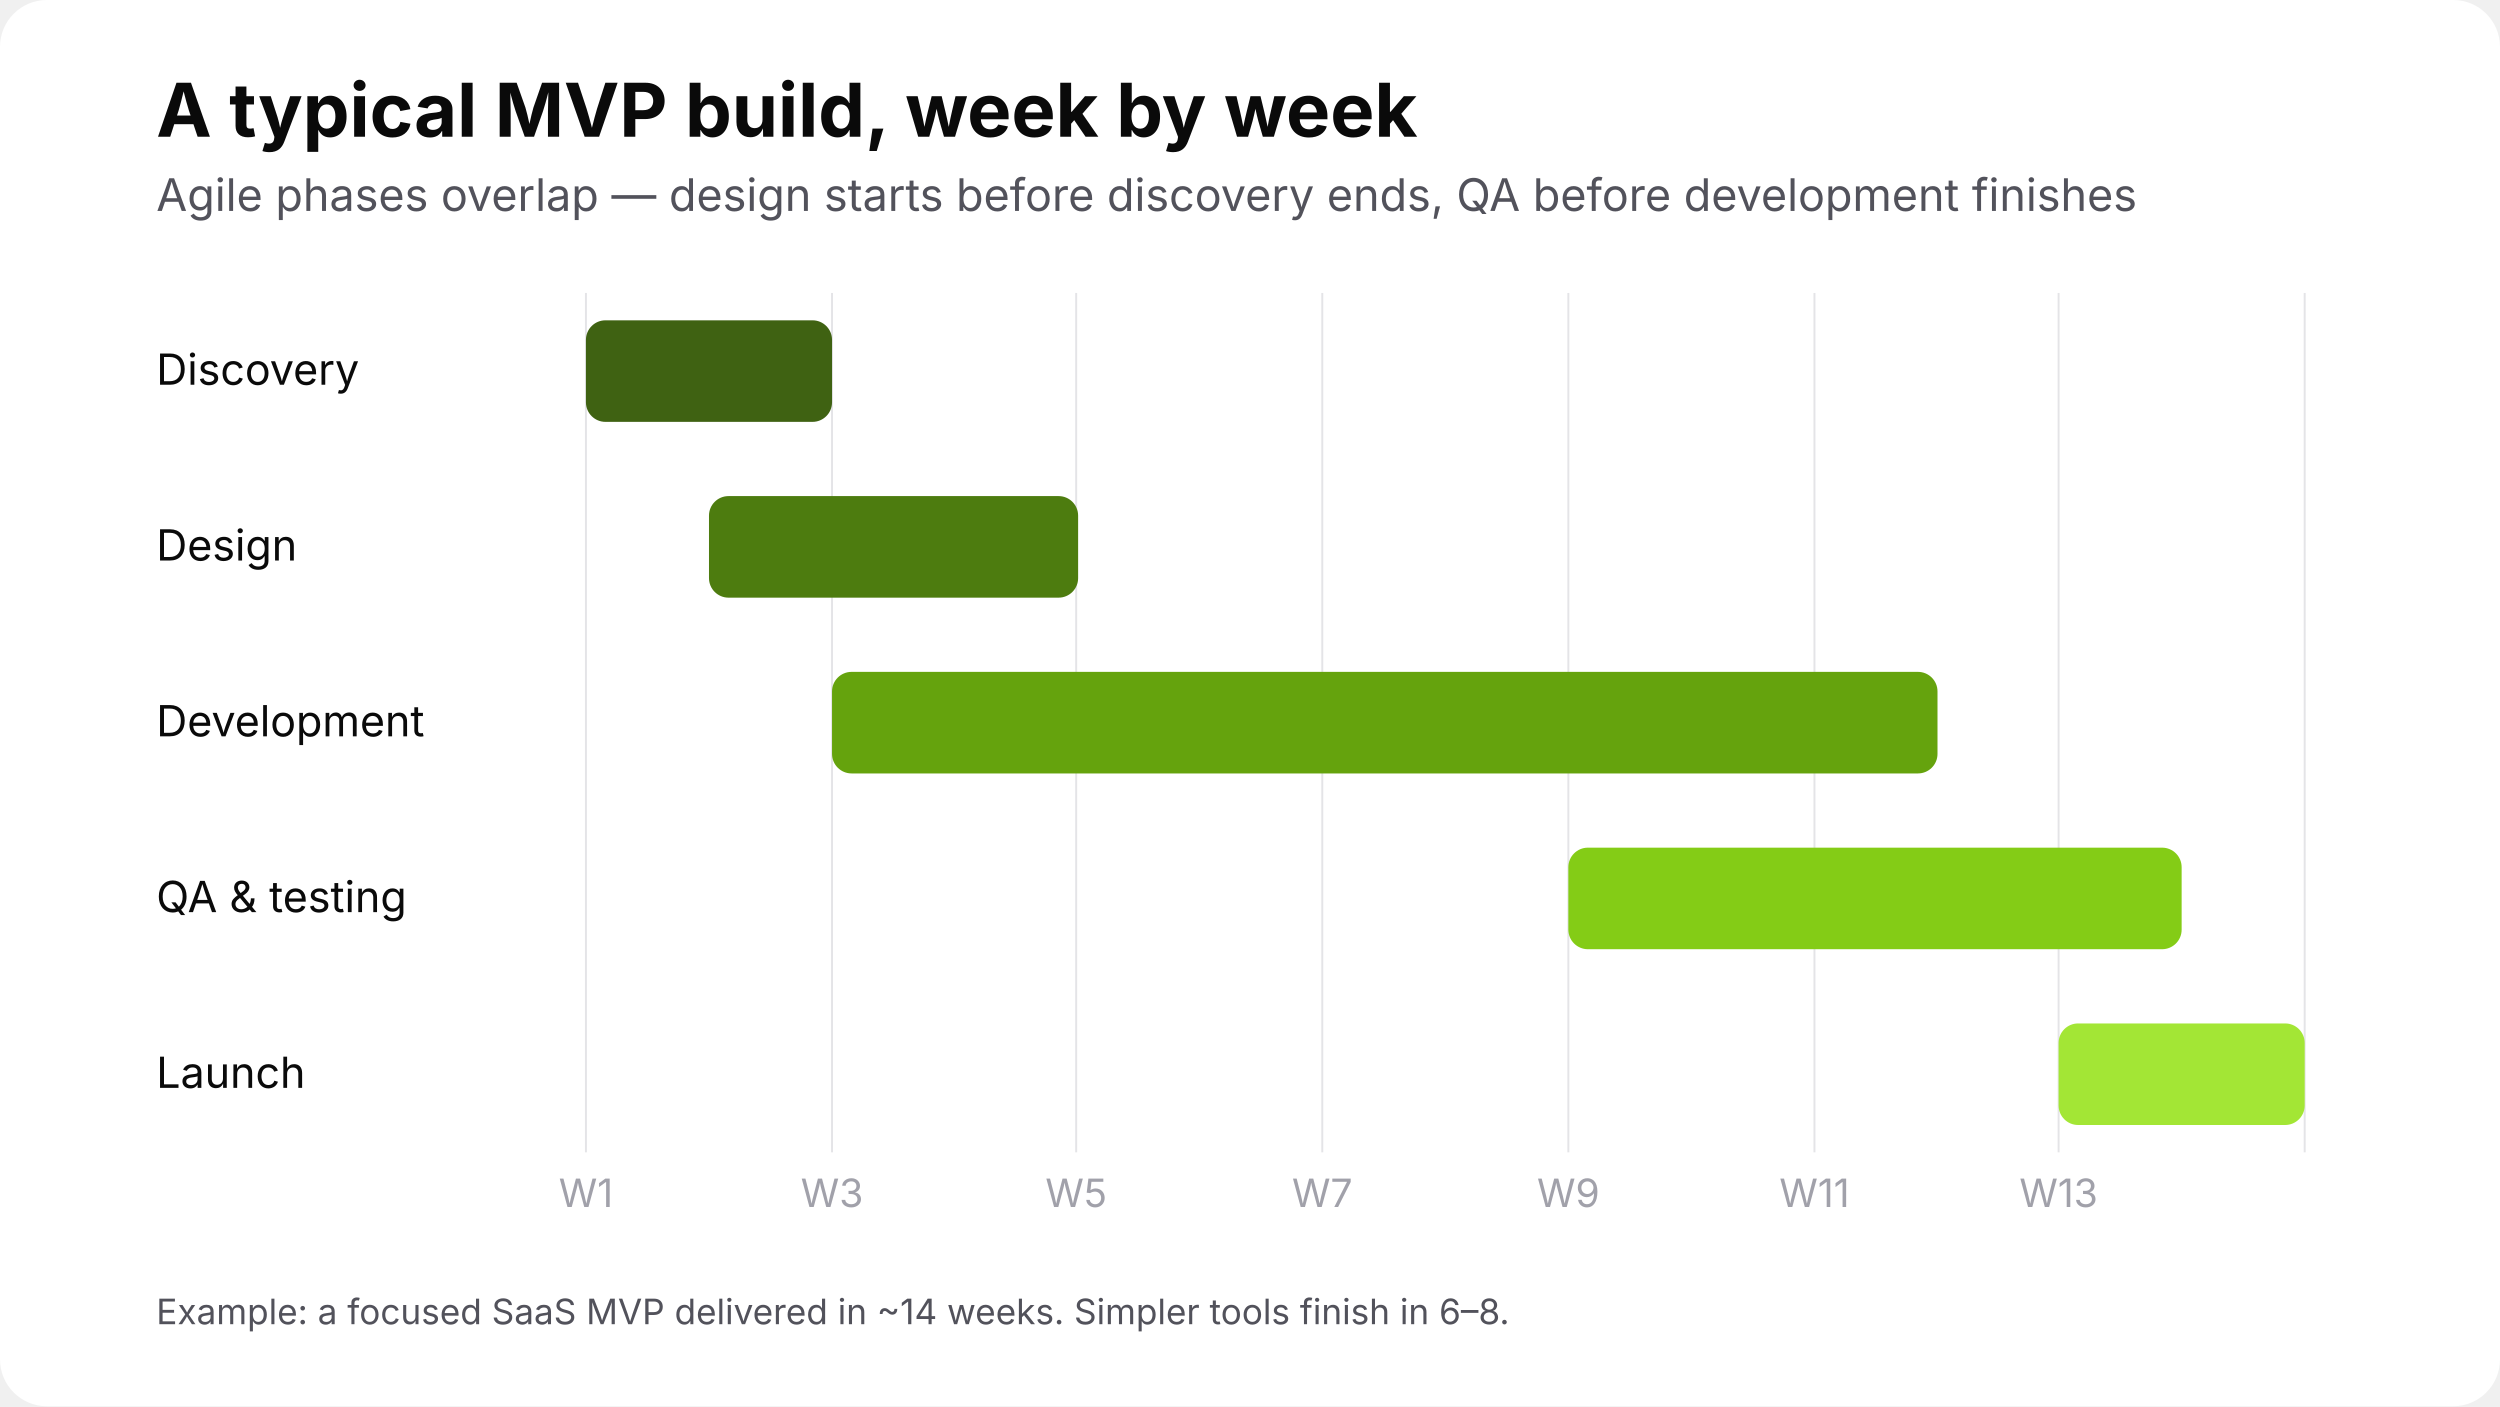
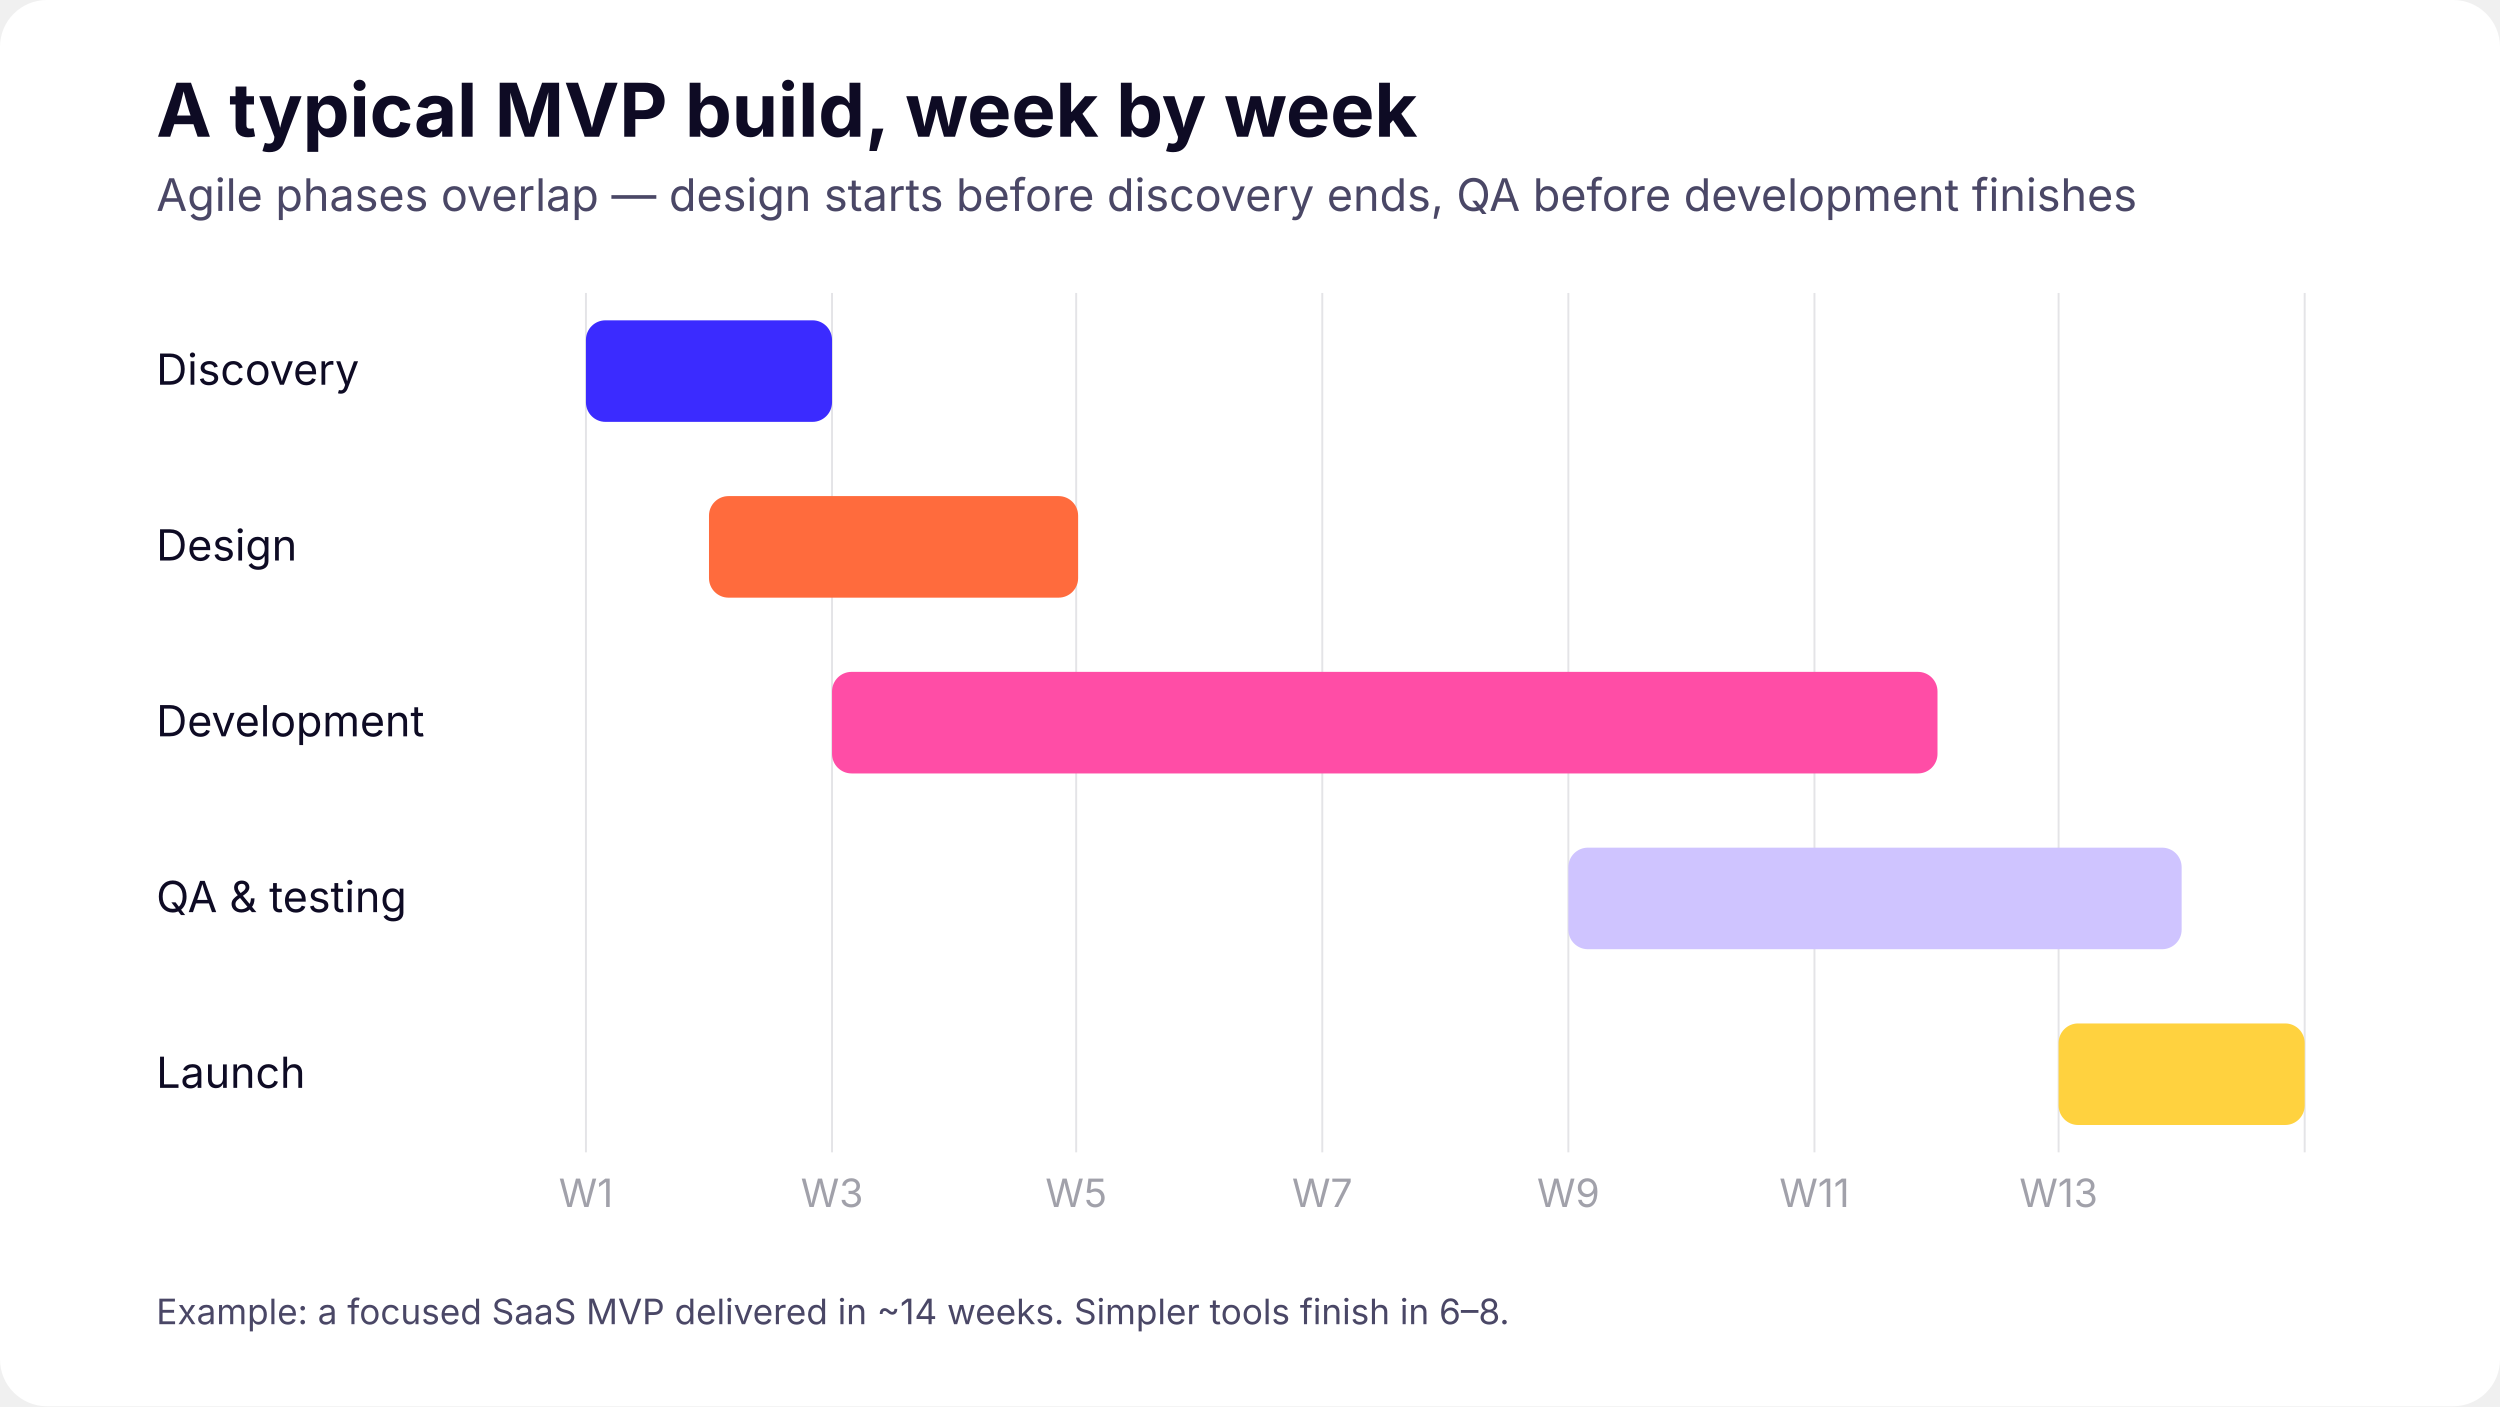
<svg xmlns="http://www.w3.org/2000/svg" viewBox="0 0 1280 720" font-family="Inter, Segoe UI, Helvetica, Arial, sans-serif">
  <rect width="1280" height="720" rx="24" fill="#ffffff" />
-   <text x="80" y="70" font-size="38" font-weight="700" fill="#0a0a0a">A typical MVP build, week by week</text>
-   <text x="80" y="108" font-size="23" fill="#52525b">Agile phases overlap — design starts before discovery ends, QA before development finishes</text>
+   <text x="80" y="70" font-size="38" font-weight="700" fill="#0e0b24">A typical MVP build, week by week</text>
+   <text x="80" y="108" font-size="23" fill="#4a4766">Agile phases overlap — design starts before discovery ends, QA before development finishes</text>
  <g stroke="#e4e4e7" stroke-width="1">
    <line x1="300" y1="150" x2="300" y2="590" />
    <line x1="426" y1="150" x2="426" y2="590" />
    <line x1="551" y1="150" x2="551" y2="590" />
    <line x1="677" y1="150" x2="677" y2="590" />
    <line x1="803" y1="150" x2="803" y2="590" />
    <line x1="929" y1="150" x2="929" y2="590" />
    <line x1="1054" y1="150" x2="1054" y2="590" />
    <line x1="1180" y1="150" x2="1180" y2="590" />
  </g>
-   <g font-size="22" fill="#0a0a0a">
+   <g font-size="22" fill="#0e0b24">
    <text x="80" y="197">Discovery</text>
    <text x="80" y="287">Design</text>
    <text x="80" y="377">Development</text>
    <text x="80" y="467">QA &amp; testing</text>
    <text x="80" y="557">Launch</text>
  </g>
  <g>
-     <rect x="300" y="164" width="126" height="52" rx="10" fill="#3f6212" />
-     <rect x="363" y="254" width="189" height="52" rx="10" fill="#4d7c0f" />
-     <rect x="426" y="344" width="566" height="52" rx="10" fill="#65a30d" />
-     <rect x="803" y="434" width="314" height="52" rx="10" fill="#84cc16" />
-     <rect x="1054" y="524" width="126" height="52" rx="10" fill="#a3e635" />
+     <rect x="300" y="164" width="126" height="52" rx="10" fill="#3b2bff" />
+     <rect x="363" y="254" width="189" height="52" rx="10" fill="#ff6b3d" />
+     <rect x="426" y="344" width="566" height="52" rx="10" fill="#ff4da6" />
+     <rect x="803" y="434" width="314" height="52" rx="10" fill="#cfc4ff" />
+     <rect x="1054" y="524" width="126" height="52" rx="10" fill="#ffd23f" />
  </g>
  <g font-size="20" fill="#a1a1aa" text-anchor="middle">
    <text x="300" y="618">W1</text>
    <text x="426" y="618">W3</text>
    <text x="551" y="618">W5</text>
    <text x="677" y="618">W7</text>
    <text x="803" y="618">W9</text>
    <text x="929" y="618">W11</text>
    <text x="1054" y="618">W13</text>
  </g>
-   <text x="80" y="678" font-size="18" fill="#52525b">Example: a focused SaaS MVP delivered in ~14 weeks. Simpler tools finish in 6–8.</text>
+   <text x="80" y="678" font-size="18" fill="#4a4766">Example: a focused SaaS MVP delivered in ~14 weeks. Simpler tools finish in 6–8.</text>
</svg>
